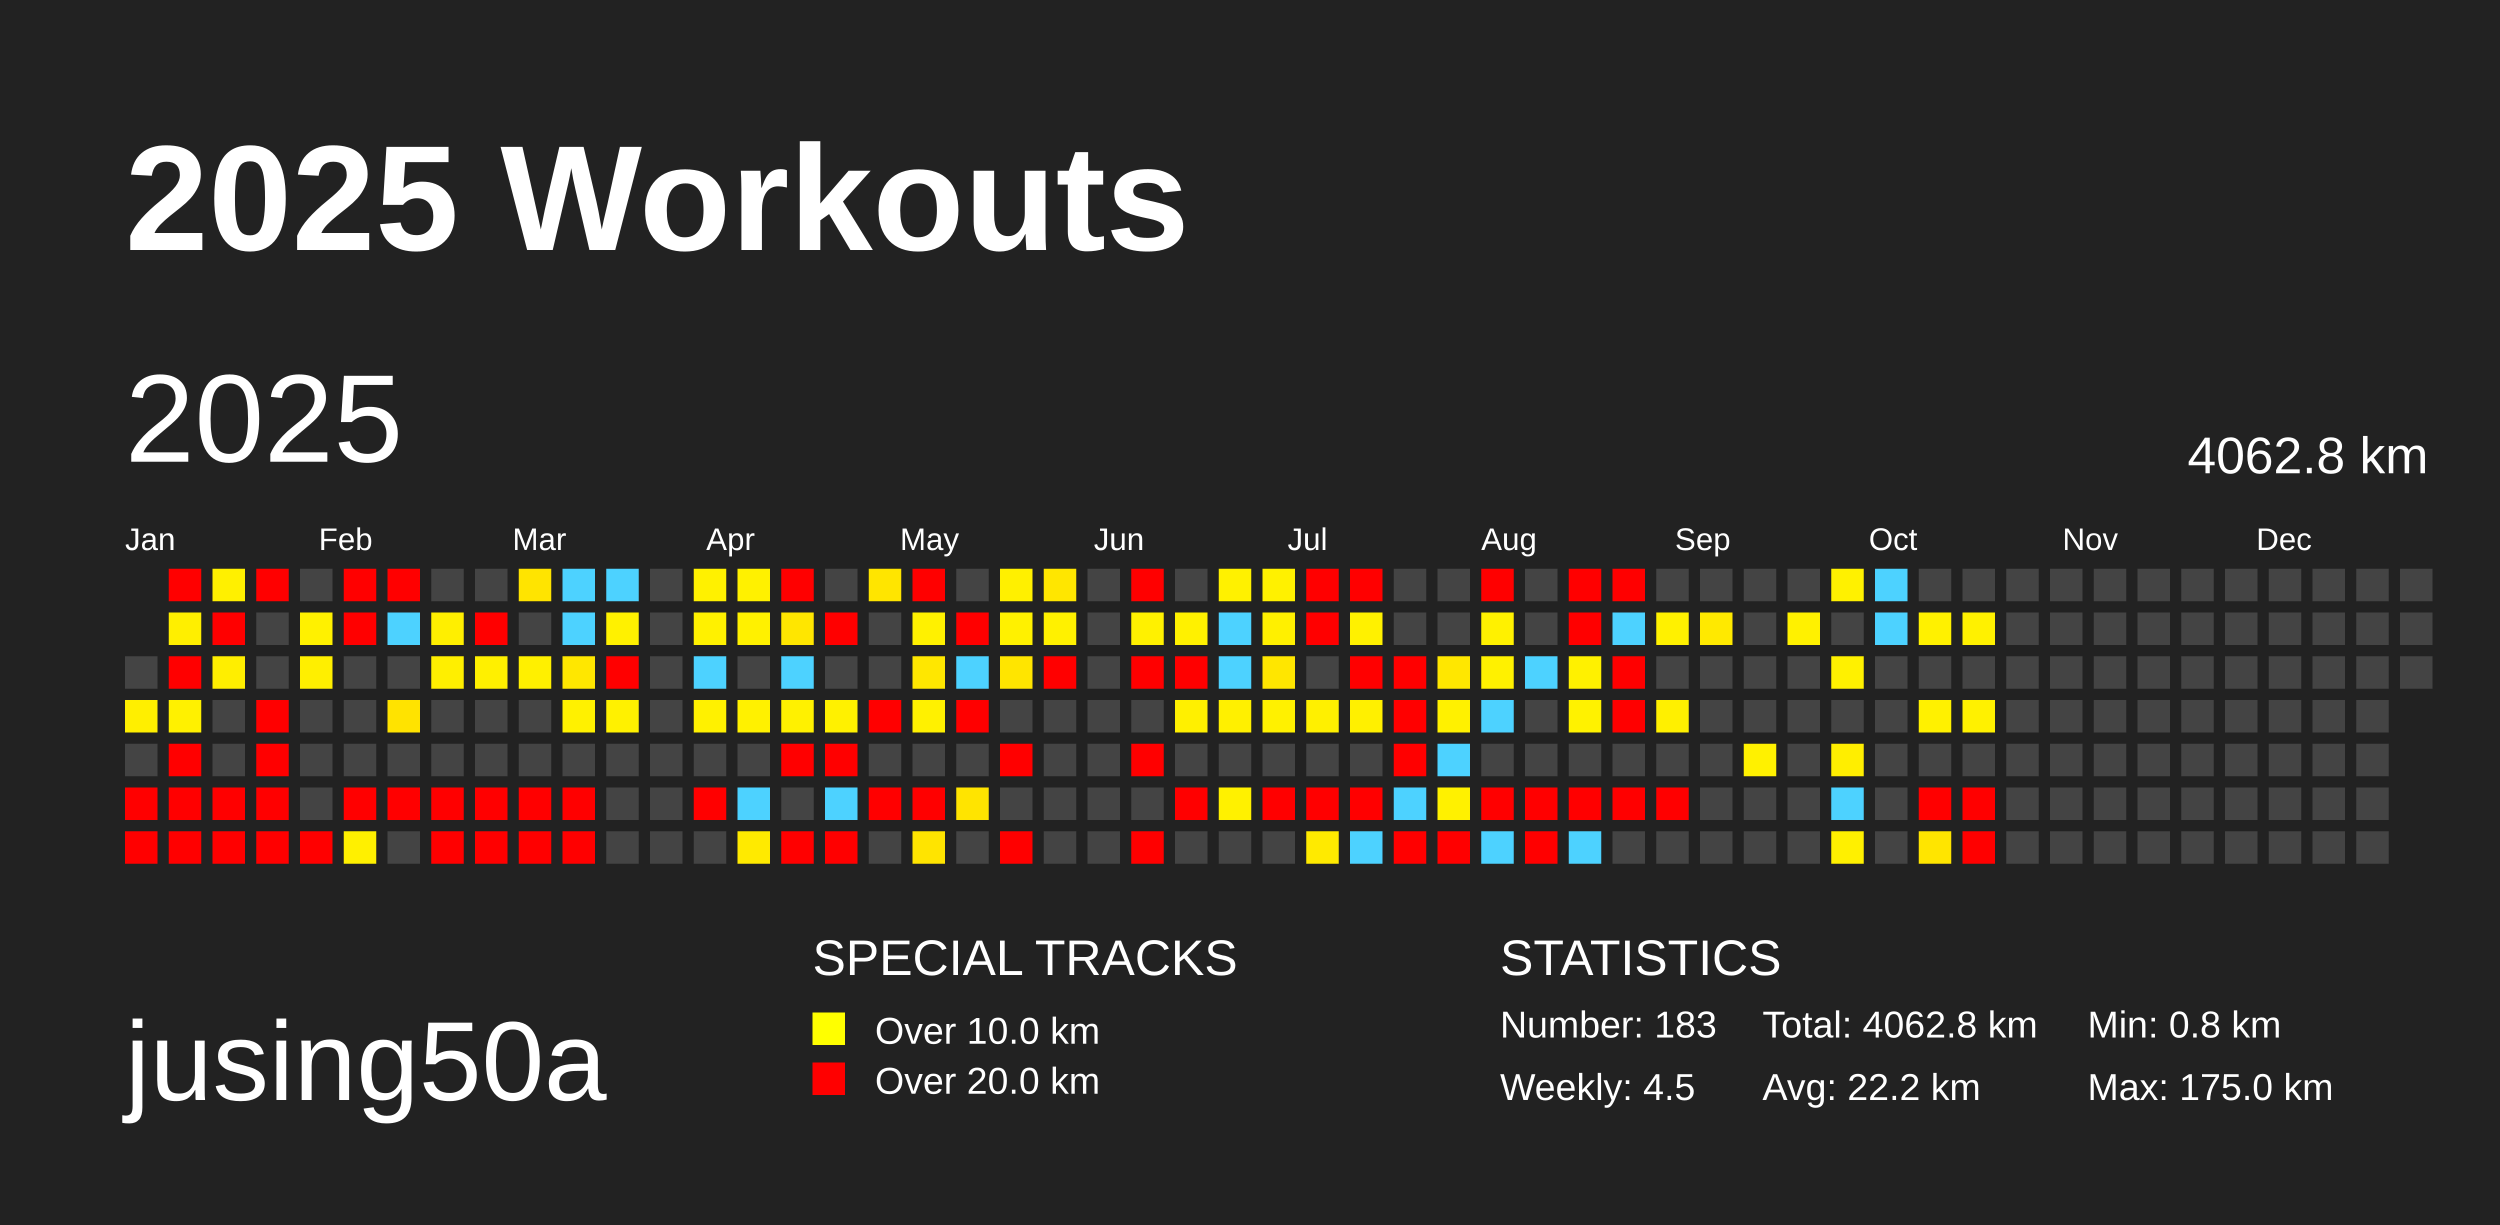
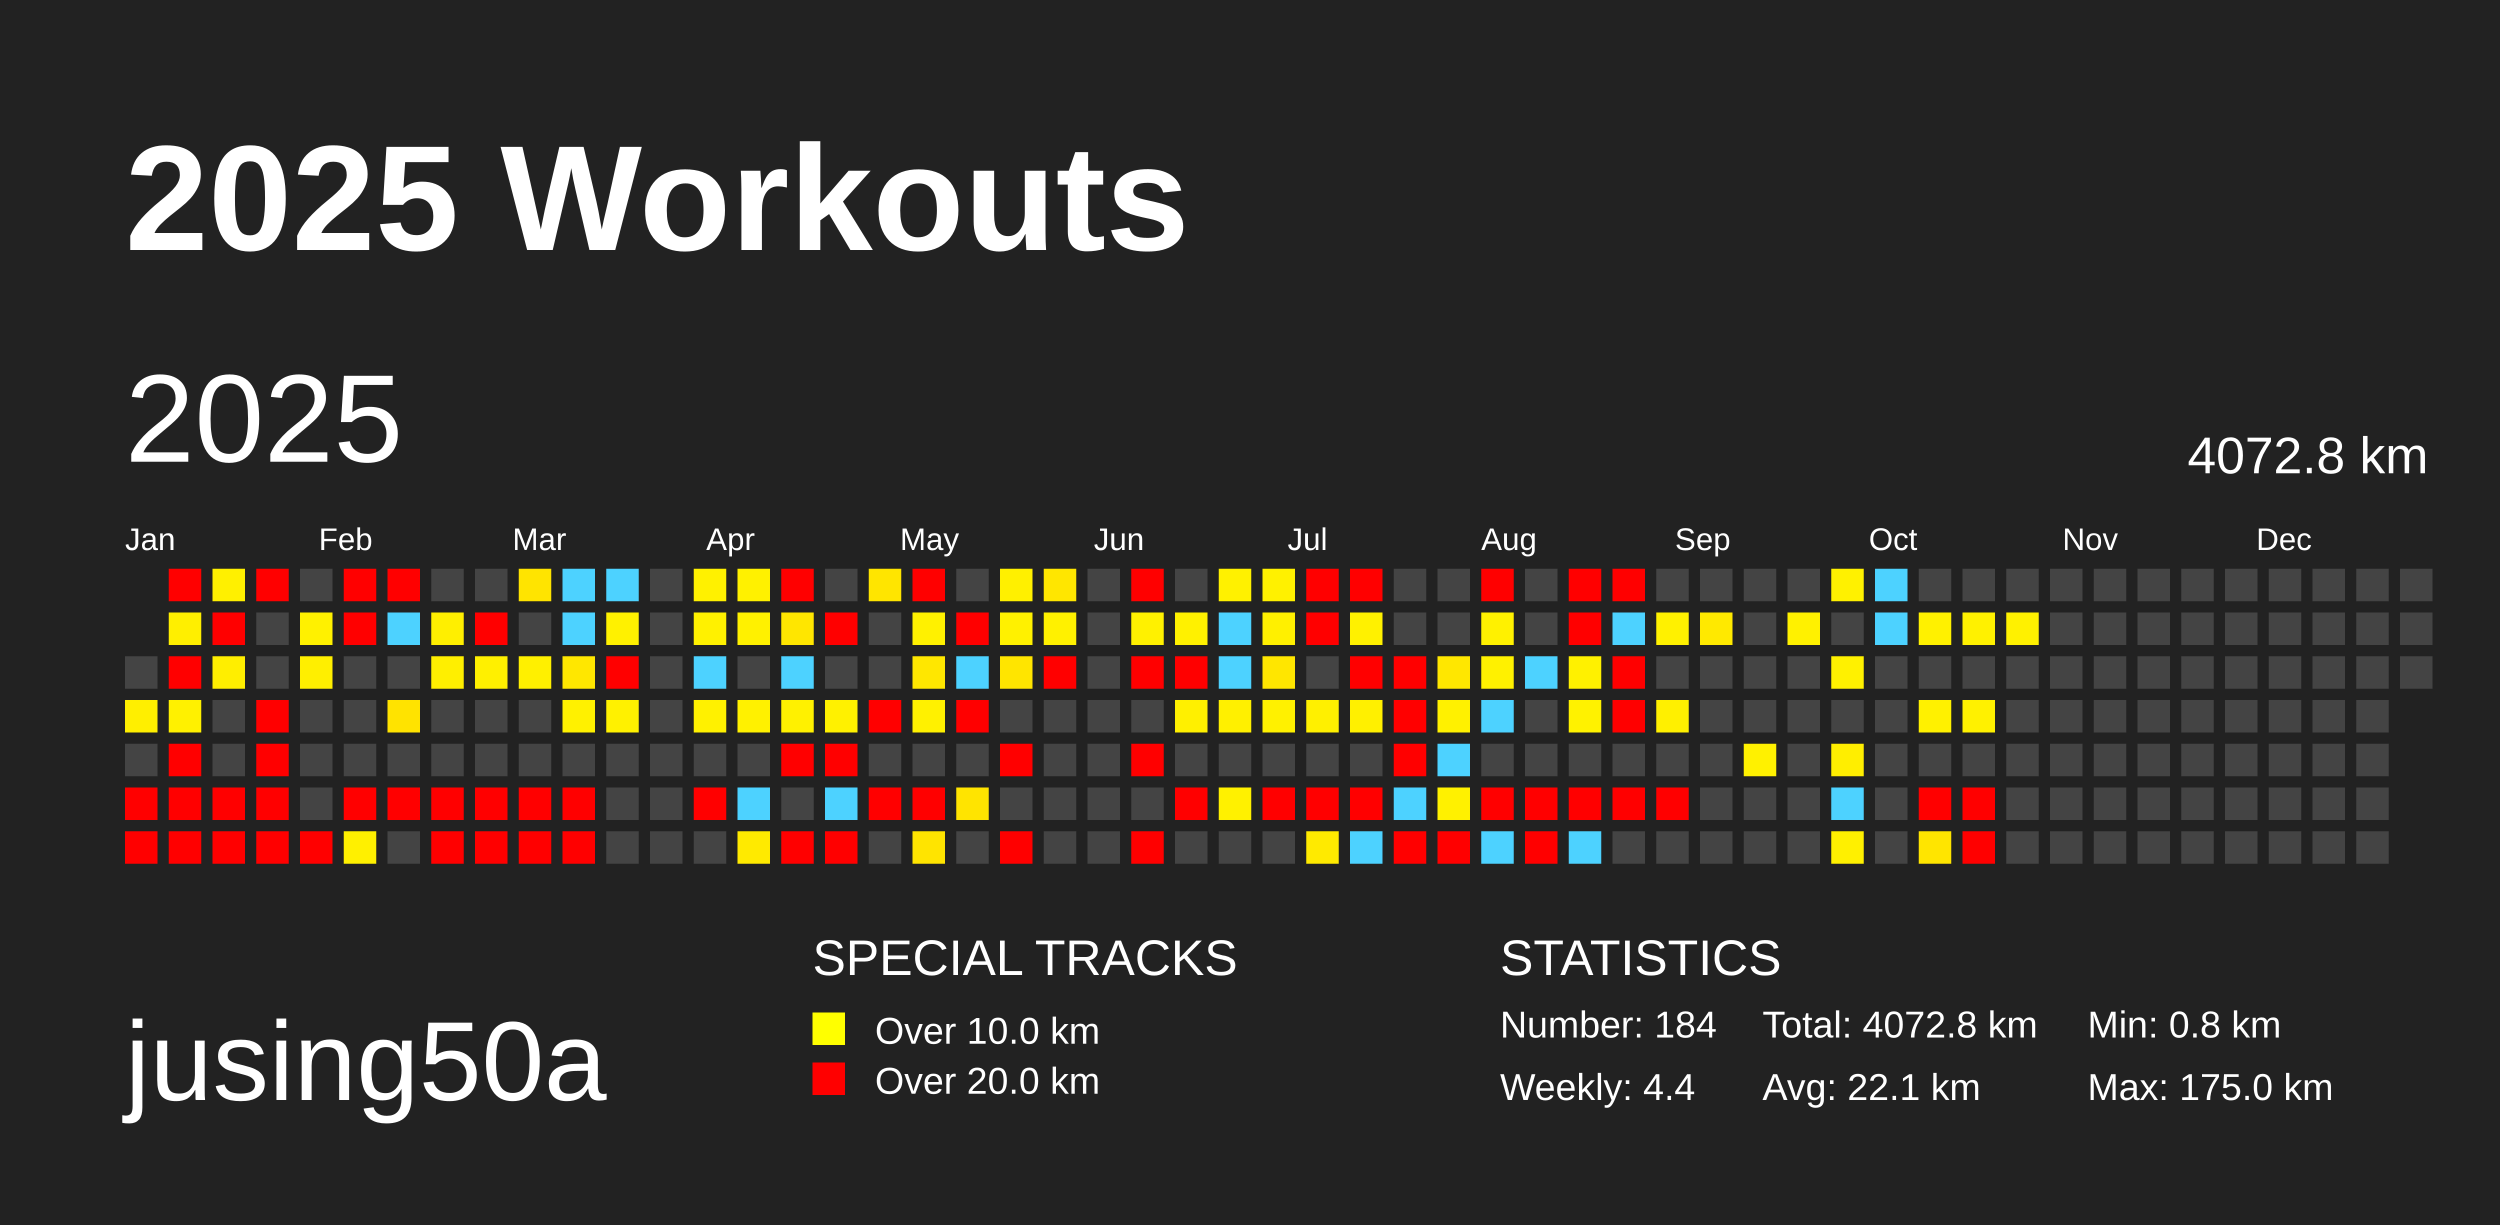
<svg xmlns="http://www.w3.org/2000/svg" baseProfile="full" height="98mm" version="1.1" viewBox="0,0,200,98" width="200mm">
  <defs />
  <rect fill="#222222" height="98" width="200" x="0" y="0" />
  <text fill="#FFFFFF" style="font-size:12px; font-family:Arial; font-weight:bold;" x="10" y="20">2025 Workouts</text>
  <text fill="#FFFFFF" style="font-size:9px; font-family:Arial" x="10" y="88">jusing50a</text>
  <text fill="#FFFFFF" style="font-size:4px; font-family:Arial" x="65" y="78">SPECIAL TRACKS</text>
  <rect fill="yellow" height="2.6" width="2.6" x="65" y="81" />
  <text fill="#FFFFFF" style="font-size:3px; font-family:Arial" x="70" y="83.5">Over 10.0 km</text>
  <rect fill="red" height="2.6" width="2.6" x="65" y="85" />
  <text fill="#FFFFFF" style="font-size:3px; font-family:Arial" x="70" y="87.5">Over 20.0 km</text>
  <text fill="#FFFFFF" style="font-size:4px; font-family:Arial" x="120" y="78">STATISTICS</text>
-   <text fill="#FFFFFF" style="font-size:3px; font-family:Arial" x="120" y="83">Number: 183</text>
-   <text fill="#FFFFFF" style="font-size:3px; font-family:Arial" x="120" y="88">Weekly: 4.5</text>
-   <text fill="#FFFFFF" style="font-size:3px; font-family:Arial" x="141" y="83">Total: 4062.8 km</text>
-   <text fill="#FFFFFF" style="font-size:3px; font-family:Arial" x="141" y="88">Avg: 22.2 km</text>
+   <text fill="#FFFFFF" style="font-size:3px; font-family:Arial" x="120" y="83">Number: 184</text>
+   <text fill="#FFFFFF" style="font-size:3px; font-family:Arial" x="120" y="88">Weekly: 4.4</text>
+   <text fill="#FFFFFF" style="font-size:3px; font-family:Arial" x="141" y="83">Total: 4072.8 km</text>
+   <text fill="#FFFFFF" style="font-size:3px; font-family:Arial" x="141" y="88">Avg: 22.1 km</text>
  <text fill="#FFFFFF" style="font-size:3px; font-family:Arial" x="167" y="83">Min: 0.8 km</text>
  <text fill="#FFFFFF" style="font-size:3px; font-family:Arial" x="167" y="88">Max: 175.0 km</text>
  <text dominant-baseline="hanging" fill="#FFFFFF" style="font-size:10.0px; font-family:Arial;" x="10" y="30">2025</text>
-   <text dominant-baseline="hanging" fill="#FFFFFF" style="font-size:4.125px; font-family:Arial;" x="175" y="35">4062.8 km</text>
+   <text dominant-baseline="hanging" fill="#FFFFFF" style="font-size:4.125px; font-family:Arial;" x="175" y="35">4072.8 km</text>
  <text fill="#FFFFFF" style="font-size:2.5px; font-family:Arial" x="10.0" y="44">Jan</text>
  <text fill="#FFFFFF" style="font-size:2.5px; font-family:Arial" x="25.5" y="44">Feb</text>
  <text fill="#FFFFFF" style="font-size:2.5px; font-family:Arial" x="41.0" y="44">Mar</text>
  <text fill="#FFFFFF" style="font-size:2.5px; font-family:Arial" x="56.5" y="44">Apr</text>
  <text fill="#FFFFFF" style="font-size:2.5px; font-family:Arial" x="72.0" y="44">May</text>
  <text fill="#FFFFFF" style="font-size:2.5px; font-family:Arial" x="87.5" y="44">Jun</text>
  <text fill="#FFFFFF" style="font-size:2.5px; font-family:Arial" x="103.0" y="44">Jul</text>
  <text fill="#FFFFFF" style="font-size:2.5px; font-family:Arial" x="118.5" y="44">Aug</text>
  <text fill="#FFFFFF" style="font-size:2.5px; font-family:Arial" x="134.0" y="44">Sep</text>
  <text fill="#FFFFFF" style="font-size:2.5px; font-family:Arial" x="149.5" y="44">Oct</text>
  <text fill="#FFFFFF" style="font-size:2.5px; font-family:Arial" x="165.0" y="44">Nov</text>
  <text fill="#FFFFFF" style="font-size:2.5px; font-family:Arial" x="180.5" y="44">Dec</text>
  <rect fill="#444444" height="2.6" width="2.6" x="10.0" y="52.5" />
  <rect fill="#ffef00" height="2.6" width="2.6" x="10.0" y="56.0" />
  <rect fill="#444444" height="2.6" width="2.6" x="10.0" y="59.5" />
  <rect fill="red" height="2.6" width="2.6" x="10.0" y="63.0" />
  <rect fill="red" height="2.6" width="2.6" x="10.0" y="66.5" />
  <rect fill="red" height="2.6" width="2.6" x="13.5" y="45.5" />
  <rect fill="#ffef00" height="2.6" width="2.6" x="13.5" y="49.0" />
  <rect fill="red" height="2.6" width="2.6" x="13.5" y="52.5" />
  <rect fill="#fff100" height="2.6" width="2.6" x="13.5" y="56.0" />
  <rect fill="red" height="2.6" width="2.6" x="13.5" y="59.5" />
  <rect fill="red" height="2.6" width="2.6" x="13.5" y="63.0" />
  <rect fill="red" height="2.6" width="2.6" x="13.5" y="66.5" />
  <rect fill="#fff000" height="2.6" width="2.6" x="17.0" y="45.5" />
  <rect fill="red" height="2.6" width="2.6" x="17.0" y="49.0" />
  <rect fill="#ffee00" height="2.6" width="2.6" x="17.0" y="52.5" />
  <rect fill="#444444" height="2.6" width="2.6" x="17.0" y="56.0" />
  <rect fill="#444444" height="2.6" width="2.6" x="17.0" y="59.5" />
  <rect fill="red" height="2.6" width="2.6" x="17.0" y="63.0" />
  <rect fill="red" height="2.6" width="2.6" x="17.0" y="66.5" />
  <rect fill="red" height="2.6" width="2.6" x="20.5" y="45.5" />
  <rect fill="#444444" height="2.6" width="2.6" x="20.5" y="49.0" />
  <rect fill="#444444" height="2.6" width="2.6" x="20.5" y="52.5" />
  <rect fill="red" height="2.6" width="2.6" x="20.5" y="56.0" />
  <rect fill="red" height="2.6" width="2.6" x="20.5" y="59.5" />
  <rect fill="red" height="2.6" width="2.6" x="20.5" y="63.0" />
  <rect fill="red" height="2.6" width="2.6" x="20.5" y="66.5" />
  <rect fill="#444444" height="2.6" width="2.6" x="24.0" y="45.5" />
  <rect fill="#fff100" height="2.6" width="2.6" x="24.0" y="49.0" />
  <rect fill="#ffef00" height="2.6" width="2.6" x="24.0" y="52.5" />
  <rect fill="#444444" height="2.6" width="2.6" x="24.0" y="56.0" />
  <rect fill="#444444" height="2.6" width="2.6" x="24.0" y="59.5" />
  <rect fill="#444444" height="2.6" width="2.6" x="24.0" y="63.0" />
  <rect fill="red" height="2.6" width="2.6" x="24.0" y="66.5" />
  <rect fill="red" height="2.6" width="2.6" x="27.5" y="45.5" />
  <rect fill="red" height="2.6" width="2.6" x="27.5" y="49.0" />
  <rect fill="#444444" height="2.6" width="2.6" x="27.5" y="52.5" />
  <rect fill="#444444" height="2.6" width="2.6" x="27.5" y="56.0" />
  <rect fill="#444444" height="2.6" width="2.6" x="27.5" y="59.5" />
  <rect fill="red" height="2.6" width="2.6" x="27.5" y="63.0" />
  <rect fill="#fff000" height="2.6" width="2.6" x="27.5" y="66.5" />
  <rect fill="red" height="2.6" width="2.6" x="31.0" y="45.5" />
  <rect fill="#4dd2ff" height="2.6" width="2.6" x="31.0" y="49.0" />
  <rect fill="#444444" height="2.6" width="2.6" x="31.0" y="52.5" />
  <rect fill="#ffe300" height="2.6" width="2.6" x="31.0" y="56.0" />
  <rect fill="#444444" height="2.6" width="2.6" x="31.0" y="59.5" />
  <rect fill="red" height="2.6" width="2.6" x="31.0" y="63.0" />
  <rect fill="#444444" height="2.6" width="2.6" x="31.0" y="66.5" />
  <rect fill="#444444" height="2.6" width="2.6" x="34.5" y="45.5" />
  <rect fill="#ffef00" height="2.6" width="2.6" x="34.5" y="49.0" />
  <rect fill="#ffef00" height="2.6" width="2.6" x="34.5" y="52.5" />
  <rect fill="#444444" height="2.6" width="2.6" x="34.5" y="56.0" />
  <rect fill="#444444" height="2.6" width="2.6" x="34.5" y="59.5" />
  <rect fill="red" height="2.6" width="2.6" x="34.5" y="63.0" />
  <rect fill="red" height="2.6" width="2.6" x="34.5" y="66.5" />
  <rect fill="#444444" height="2.6" width="2.6" x="38.0" y="45.5" />
  <rect fill="red" height="2.6" width="2.6" x="38.0" y="49.0" />
  <rect fill="#fff000" height="2.6" width="2.6" x="38.0" y="52.5" />
  <rect fill="#444444" height="2.6" width="2.6" x="38.0" y="56.0" />
  <rect fill="#444444" height="2.6" width="2.6" x="38.0" y="59.5" />
  <rect fill="red" height="2.6" width="2.6" x="38.0" y="63.0" />
  <rect fill="red" height="2.6" width="2.6" x="38.0" y="66.5" />
  <rect fill="#ffe400" height="2.6" width="2.6" x="41.5" y="45.5" />
  <rect fill="#444444" height="2.6" width="2.6" x="41.5" y="49.0" />
  <rect fill="#fff000" height="2.6" width="2.6" x="41.5" y="52.5" />
  <rect fill="#444444" height="2.6" width="2.6" x="41.5" y="56.0" />
  <rect fill="#444444" height="2.6" width="2.6" x="41.5" y="59.5" />
  <rect fill="red" height="2.6" width="2.6" x="41.5" y="63.0" />
  <rect fill="red" height="2.6" width="2.6" x="41.5" y="66.5" />
  <rect fill="#4dd2ff" height="2.6" width="2.6" x="45.0" y="45.5" />
  <rect fill="#4dd2ff" height="2.6" width="2.6" x="45.0" y="49.0" />
  <rect fill="#ffe700" height="2.6" width="2.6" x="45.0" y="52.5" />
  <rect fill="#fff100" height="2.6" width="2.6" x="45.0" y="56.0" />
  <rect fill="#444444" height="2.6" width="2.6" x="45.0" y="59.5" />
  <rect fill="red" height="2.6" width="2.6" x="45.0" y="63.0" />
  <rect fill="red" height="2.6" width="2.6" x="45.0" y="66.5" />
  <rect fill="#4dd2ff" height="2.6" width="2.6" x="48.5" y="45.5" />
  <rect fill="#fff100" height="2.6" width="2.6" x="48.5" y="49.0" />
  <rect fill="red" height="2.6" width="2.6" x="48.5" y="52.5" />
  <rect fill="#fff100" height="2.6" width="2.6" x="48.5" y="56.0" />
  <rect fill="#444444" height="2.6" width="2.6" x="48.5" y="59.5" />
  <rect fill="#444444" height="2.6" width="2.6" x="48.5" y="63.0" />
  <rect fill="#444444" height="2.6" width="2.6" x="48.5" y="66.5" />
  <rect fill="#444444" height="2.6" width="2.6" x="52.0" y="45.5" />
  <rect fill="#444444" height="2.6" width="2.6" x="52.0" y="49.0" />
  <rect fill="#444444" height="2.6" width="2.6" x="52.0" y="52.5" />
  <rect fill="#444444" height="2.6" width="2.6" x="52.0" y="56.0" />
  <rect fill="#444444" height="2.6" width="2.6" x="52.0" y="59.5" />
  <rect fill="#444444" height="2.6" width="2.6" x="52.0" y="63.0" />
  <rect fill="#444444" height="2.6" width="2.6" x="52.0" y="66.5" />
  <rect fill="#fff100" height="2.6" width="2.6" x="55.5" y="45.5" />
  <rect fill="#fff100" height="2.6" width="2.6" x="55.5" y="49.0" />
  <rect fill="#4dd2ff" height="2.6" width="2.6" x="55.5" y="52.5" />
  <rect fill="#fff100" height="2.6" width="2.6" x="55.5" y="56.0" />
  <rect fill="#444444" height="2.6" width="2.6" x="55.5" y="59.5" />
  <rect fill="red" height="2.6" width="2.6" x="55.5" y="63.0" />
  <rect fill="#444444" height="2.6" width="2.6" x="55.5" y="66.5" />
  <rect fill="#fff100" height="2.6" width="2.6" x="59.0" y="45.5" />
  <rect fill="#fff100" height="2.6" width="2.6" x="59.0" y="49.0" />
  <rect fill="#444444" height="2.6" width="2.6" x="59.0" y="52.5" />
  <rect fill="#fff100" height="2.6" width="2.6" x="59.0" y="56.0" />
  <rect fill="#444444" height="2.6" width="2.6" x="59.0" y="59.5" />
  <rect fill="#4dd2ff" height="2.6" width="2.6" x="59.0" y="63.0" />
  <rect fill="#ffea00" height="2.6" width="2.6" x="59.0" y="66.5" />
  <rect fill="red" height="2.6" width="2.6" x="62.5" y="45.5" />
  <rect fill="#ffe600" height="2.6" width="2.6" x="62.5" y="49.0" />
  <rect fill="#4dd2ff" height="2.6" width="2.6" x="62.5" y="52.5" />
  <rect fill="#fff100" height="2.6" width="2.6" x="62.5" y="56.0" />
  <rect fill="red" height="2.6" width="2.6" x="62.5" y="59.5" />
  <rect fill="#444444" height="2.6" width="2.6" x="62.5" y="63.0" />
  <rect fill="red" height="2.6" width="2.6" x="62.5" y="66.5" />
  <rect fill="#444444" height="2.6" width="2.6" x="66.0" y="45.5" />
  <rect fill="red" height="2.6" width="2.6" x="66.0" y="49.0" />
  <rect fill="#444444" height="2.6" width="2.6" x="66.0" y="52.5" />
  <rect fill="#fff100" height="2.6" width="2.6" x="66.0" y="56.0" />
  <rect fill="red" height="2.6" width="2.6" x="66.0" y="59.5" />
  <rect fill="#4dd2ff" height="2.6" width="2.6" x="66.0" y="63.0" />
  <rect fill="red" height="2.6" width="2.6" x="66.0" y="66.5" />
  <rect fill="#ffe500" height="2.6" width="2.6" x="69.5" y="45.5" />
  <rect fill="#444444" height="2.6" width="2.6" x="69.5" y="49.0" />
  <rect fill="#444444" height="2.6" width="2.6" x="69.5" y="52.5" />
  <rect fill="red" height="2.6" width="2.6" x="69.5" y="56.0" />
  <rect fill="#444444" height="2.6" width="2.6" x="69.5" y="59.5" />
  <rect fill="red" height="2.6" width="2.6" x="69.5" y="63.0" />
  <rect fill="#444444" height="2.6" width="2.6" x="69.5" y="66.5" />
  <rect fill="red" height="2.6" width="2.6" x="73.0" y="45.5" />
  <rect fill="#fff100" height="2.6" width="2.6" x="73.0" y="49.0" />
  <rect fill="#ffe700" height="2.6" width="2.6" x="73.0" y="52.5" />
  <rect fill="#fff100" height="2.6" width="2.6" x="73.0" y="56.0" />
  <rect fill="#444444" height="2.6" width="2.6" x="73.0" y="59.5" />
  <rect fill="red" height="2.6" width="2.6" x="73.0" y="63.0" />
  <rect fill="#ffe400" height="2.6" width="2.6" x="73.0" y="66.5" />
  <rect fill="#444444" height="2.6" width="2.6" x="76.5" y="45.5" />
  <rect fill="red" height="2.6" width="2.6" x="76.5" y="49.0" />
  <rect fill="#4dd2ff" height="2.6" width="2.6" x="76.5" y="52.5" />
  <rect fill="red" height="2.6" width="2.6" x="76.5" y="56.0" />
  <rect fill="#444444" height="2.6" width="2.6" x="76.5" y="59.5" />
  <rect fill="#ffe400" height="2.6" width="2.6" x="76.5" y="63.0" />
  <rect fill="#444444" height="2.6" width="2.6" x="76.5" y="66.5" />
  <rect fill="#fff000" height="2.6" width="2.6" x="80.0" y="45.5" />
  <rect fill="#fff100" height="2.6" width="2.6" x="80.0" y="49.0" />
  <rect fill="#ffe500" height="2.6" width="2.6" x="80.0" y="52.5" />
  <rect fill="#444444" height="2.6" width="2.6" x="80.0" y="56.0" />
  <rect fill="red" height="2.6" width="2.6" x="80.0" y="59.5" />
  <rect fill="#444444" height="2.6" width="2.6" x="80.0" y="63.0" />
  <rect fill="red" height="2.6" width="2.6" x="80.0" y="66.5" />
  <rect fill="#ffe600" height="2.6" width="2.6" x="83.5" y="45.5" />
  <rect fill="#fff100" height="2.6" width="2.6" x="83.5" y="49.0" />
  <rect fill="red" height="2.6" width="2.6" x="83.5" y="52.5" />
  <rect fill="#444444" height="2.6" width="2.6" x="83.5" y="56.0" />
  <rect fill="#444444" height="2.6" width="2.6" x="83.5" y="59.5" />
  <rect fill="#444444" height="2.6" width="2.6" x="83.5" y="63.0" />
  <rect fill="#444444" height="2.6" width="2.6" x="83.5" y="66.5" />
  <rect fill="#444444" height="2.6" width="2.6" x="87.0" y="45.5" />
  <rect fill="#444444" height="2.6" width="2.6" x="87.0" y="49.0" />
  <rect fill="#444444" height="2.6" width="2.6" x="87.0" y="52.5" />
  <rect fill="#444444" height="2.6" width="2.6" x="87.0" y="56.0" />
  <rect fill="#444444" height="2.6" width="2.6" x="87.0" y="59.5" />
  <rect fill="#444444" height="2.6" width="2.6" x="87.0" y="63.0" />
  <rect fill="#444444" height="2.6" width="2.6" x="87.0" y="66.5" />
  <rect fill="red" height="2.6" width="2.6" x="90.5" y="45.5" />
  <rect fill="#fff100" height="2.6" width="2.6" x="90.5" y="49.0" />
  <rect fill="red" height="2.6" width="2.6" x="90.5" y="52.5" />
  <rect fill="#444444" height="2.6" width="2.6" x="90.5" y="56.0" />
  <rect fill="red" height="2.6" width="2.6" x="90.5" y="59.5" />
  <rect fill="#444444" height="2.6" width="2.6" x="90.5" y="63.0" />
  <rect fill="red" height="2.6" width="2.6" x="90.5" y="66.5" />
  <rect fill="#444444" height="2.6" width="2.6" x="94.0" y="45.5" />
  <rect fill="#fff100" height="2.6" width="2.6" x="94.0" y="49.0" />
  <rect fill="red" height="2.6" width="2.6" x="94.0" y="52.5" />
  <rect fill="#fff000" height="2.6" width="2.6" x="94.0" y="56.0" />
  <rect fill="#444444" height="2.6" width="2.6" x="94.0" y="59.5" />
  <rect fill="red" height="2.6" width="2.6" x="94.0" y="63.0" />
  <rect fill="#444444" height="2.6" width="2.6" x="94.0" y="66.5" />
  <rect fill="#fff100" height="2.6" width="2.6" x="97.5" y="45.5" />
  <rect fill="#4dd2ff" height="2.6" width="2.6" x="97.5" y="49.0" />
  <rect fill="#4dd2ff" height="2.6" width="2.6" x="97.5" y="52.5" />
  <rect fill="#fff000" height="2.6" width="2.6" x="97.5" y="56.0" />
  <rect fill="#444444" height="2.6" width="2.6" x="97.5" y="59.5" />
  <rect fill="#fff100" height="2.6" width="2.6" x="97.5" y="63.0" />
  <rect fill="#444444" height="2.6" width="2.6" x="97.5" y="66.5" />
  <rect fill="#fff100" height="2.6" width="2.6" x="101.0" y="45.5" />
  <rect fill="#fff000" height="2.6" width="2.6" x="101.0" y="49.0" />
  <rect fill="#ffe600" height="2.6" width="2.6" x="101.0" y="52.5" />
  <rect fill="#fff100" height="2.6" width="2.6" x="101.0" y="56.0" />
  <rect fill="#444444" height="2.6" width="2.6" x="101.0" y="59.5" />
  <rect fill="red" height="2.6" width="2.6" x="101.0" y="63.0" />
  <rect fill="#444444" height="2.6" width="2.6" x="101.0" y="66.5" />
  <rect fill="red" height="2.6" width="2.6" x="104.5" y="45.5" />
  <rect fill="red" height="2.6" width="2.6" x="104.5" y="49.0" />
  <rect fill="#444444" height="2.6" width="2.6" x="104.5" y="52.5" />
  <rect fill="#fff000" height="2.6" width="2.6" x="104.5" y="56.0" />
  <rect fill="#444444" height="2.6" width="2.6" x="104.5" y="59.5" />
  <rect fill="red" height="2.6" width="2.6" x="104.5" y="63.0" />
  <rect fill="#ffea00" height="2.6" width="2.6" x="104.5" y="66.5" />
  <rect fill="red" height="2.6" width="2.6" x="108.0" y="45.5" />
  <rect fill="#fff100" height="2.6" width="2.6" x="108.0" y="49.0" />
  <rect fill="red" height="2.6" width="2.6" x="108.0" y="52.5" />
  <rect fill="#fff000" height="2.6" width="2.6" x="108.0" y="56.0" />
  <rect fill="#444444" height="2.6" width="2.6" x="108.0" y="59.5" />
  <rect fill="red" height="2.6" width="2.6" x="108.0" y="63.0" />
  <rect fill="#4dd2ff" height="2.6" width="2.6" x="108.0" y="66.5" />
  <rect fill="#444444" height="2.6" width="2.6" x="111.5" y="45.5" />
  <rect fill="#444444" height="2.6" width="2.6" x="111.5" y="49.0" />
  <rect fill="red" height="2.6" width="2.6" x="111.5" y="52.5" />
  <rect fill="red" height="2.6" width="2.6" x="111.5" y="56.0" />
  <rect fill="red" height="2.6" width="2.6" x="111.5" y="59.5" />
  <rect fill="#4dd2ff" height="2.6" width="2.6" x="111.5" y="63.0" />
  <rect fill="red" height="2.6" width="2.6" x="111.5" y="66.5" />
  <rect fill="#444444" height="2.6" width="2.6" x="115.0" y="45.5" />
  <rect fill="#444444" height="2.6" width="2.6" x="115.0" y="49.0" />
  <rect fill="#ffe700" height="2.6" width="2.6" x="115.0" y="52.5" />
  <rect fill="#fff100" height="2.6" width="2.6" x="115.0" y="56.0" />
  <rect fill="#4dd2ff" height="2.6" width="2.6" x="115.0" y="59.5" />
  <rect fill="#fff100" height="2.6" width="2.6" x="115.0" y="63.0" />
  <rect fill="red" height="2.6" width="2.6" x="115.0" y="66.5" />
  <rect fill="red" height="2.6" width="2.6" x="118.5" y="45.5" />
  <rect fill="#fff100" height="2.6" width="2.6" x="118.5" y="49.0" />
  <rect fill="#fff100" height="2.6" width="2.6" x="118.5" y="52.5" />
  <rect fill="#4dd2ff" height="2.6" width="2.6" x="118.5" y="56.0" />
  <rect fill="#444444" height="2.6" width="2.6" x="118.5" y="59.5" />
  <rect fill="red" height="2.6" width="2.6" x="118.5" y="63.0" />
  <rect fill="#4dd2ff" height="2.6" width="2.6" x="118.5" y="66.5" />
  <rect fill="#444444" height="2.6" width="2.6" x="122.0" y="45.5" />
  <rect fill="#444444" height="2.6" width="2.6" x="122.0" y="49.0" />
  <rect fill="#4dd2ff" height="2.6" width="2.6" x="122.0" y="52.5" />
  <rect fill="#444444" height="2.6" width="2.6" x="122.0" y="56.0" />
  <rect fill="#444444" height="2.6" width="2.6" x="122.0" y="59.5" />
  <rect fill="red" height="2.6" width="2.6" x="122.0" y="63.0" />
  <rect fill="red" height="2.6" width="2.6" x="122.0" y="66.5" />
  <rect fill="red" height="2.6" width="2.6" x="125.5" y="45.5" />
  <rect fill="red" height="2.6" width="2.6" x="125.5" y="49.0" />
  <rect fill="#fff100" height="2.6" width="2.6" x="125.5" y="52.5" />
  <rect fill="#fff200" height="2.6" width="2.6" x="125.5" y="56.0" />
  <rect fill="#444444" height="2.6" width="2.6" x="125.5" y="59.5" />
  <rect fill="red" height="2.6" width="2.6" x="125.5" y="63.0" />
  <rect fill="#4dd2ff" height="2.6" width="2.6" x="125.5" y="66.5" />
  <rect fill="red" height="2.6" width="2.6" x="129.0" y="45.5" />
  <rect fill="#4dd2ff" height="2.6" width="2.6" x="129.0" y="49.0" />
  <rect fill="red" height="2.6" width="2.6" x="129.0" y="52.5" />
  <rect fill="red" height="2.6" width="2.6" x="129.0" y="56.0" />
  <rect fill="#444444" height="2.6" width="2.6" x="129.0" y="59.5" />
  <rect fill="red" height="2.6" width="2.6" x="129.0" y="63.0" />
  <rect fill="#444444" height="2.6" width="2.6" x="129.0" y="66.5" />
  <rect fill="#444444" height="2.6" width="2.6" x="132.5" y="45.5" />
  <rect fill="#fff100" height="2.6" width="2.6" x="132.5" y="49.0" />
  <rect fill="#444444" height="2.6" width="2.6" x="132.5" y="52.5" />
  <rect fill="#fff000" height="2.6" width="2.6" x="132.5" y="56.0" />
  <rect fill="#444444" height="2.6" width="2.6" x="132.5" y="59.5" />
  <rect fill="red" height="2.6" width="2.6" x="132.5" y="63.0" />
  <rect fill="#444444" height="2.6" width="2.6" x="132.5" y="66.5" />
  <rect fill="#444444" height="2.6" width="2.6" x="136.0" y="45.5" />
  <rect fill="#ffe900" height="2.6" width="2.6" x="136.0" y="49.0" />
  <rect fill="#444444" height="2.6" width="2.6" x="136.0" y="52.5" />
  <rect fill="#444444" height="2.6" width="2.6" x="136.0" y="56.0" />
  <rect fill="#444444" height="2.6" width="2.6" x="136.0" y="59.5" />
  <rect fill="#444444" height="2.6" width="2.6" x="136.0" y="63.0" />
  <rect fill="#444444" height="2.6" width="2.6" x="136.0" y="66.5" />
  <rect fill="#444444" height="2.6" width="2.6" x="139.5" y="45.5" />
  <rect fill="#444444" height="2.6" width="2.6" x="139.5" y="49.0" />
  <rect fill="#444444" height="2.6" width="2.6" x="139.5" y="52.5" />
  <rect fill="#444444" height="2.6" width="2.6" x="139.5" y="56.0" />
  <rect fill="#fff100" height="2.6" width="2.6" x="139.5" y="59.5" />
  <rect fill="#444444" height="2.6" width="2.6" x="139.5" y="63.0" />
  <rect fill="#444444" height="2.6" width="2.6" x="139.5" y="66.5" />
  <rect fill="#444444" height="2.6" width="2.6" x="143.0" y="45.5" />
  <rect fill="#fff100" height="2.6" width="2.6" x="143.0" y="49.0" />
  <rect fill="#444444" height="2.6" width="2.6" x="143.0" y="52.5" />
  <rect fill="#444444" height="2.6" width="2.6" x="143.0" y="56.0" />
  <rect fill="#444444" height="2.6" width="2.6" x="143.0" y="59.5" />
  <rect fill="#444444" height="2.6" width="2.6" x="143.0" y="63.0" />
  <rect fill="#444444" height="2.6" width="2.6" x="143.0" y="66.5" />
  <rect fill="#fff100" height="2.6" width="2.6" x="146.5" y="45.5" />
  <rect fill="#444444" height="2.6" width="2.6" x="146.5" y="49.0" />
  <rect fill="#fff100" height="2.6" width="2.6" x="146.5" y="52.5" />
  <rect fill="#444444" height="2.6" width="2.6" x="146.5" y="56.0" />
  <rect fill="#ffee00" height="2.6" width="2.6" x="146.5" y="59.5" />
  <rect fill="#4dd2ff" height="2.6" width="2.6" x="146.5" y="63.0" />
  <rect fill="#fff000" height="2.6" width="2.6" x="146.5" y="66.5" />
  <rect fill="#4dd2ff" height="2.6" width="2.6" x="150.0" y="45.5" />
  <rect fill="#4dd2ff" height="2.6" width="2.6" x="150.0" y="49.0" />
  <rect fill="#444444" height="2.6" width="2.6" x="150.0" y="52.5" />
  <rect fill="#444444" height="2.6" width="2.6" x="150.0" y="56.0" />
  <rect fill="#444444" height="2.6" width="2.6" x="150.0" y="59.5" />
  <rect fill="#444444" height="2.6" width="2.6" x="150.0" y="63.0" />
  <rect fill="#444444" height="2.6" width="2.6" x="150.0" y="66.5" />
  <rect fill="#444444" height="2.6" width="2.6" x="153.5" y="45.5" />
  <rect fill="#fff100" height="2.6" width="2.6" x="153.5" y="49.0" />
  <rect fill="#444444" height="2.6" width="2.6" x="153.5" y="52.5" />
  <rect fill="#fff100" height="2.6" width="2.6" x="153.5" y="56.0" />
  <rect fill="#444444" height="2.6" width="2.6" x="153.5" y="59.5" />
  <rect fill="red" height="2.6" width="2.6" x="153.5" y="63.0" />
  <rect fill="#ffe500" height="2.6" width="2.6" x="153.5" y="66.5" />
  <rect fill="#444444" height="2.6" width="2.6" x="157.0" y="45.5" />
  <rect fill="#fff100" height="2.6" width="2.6" x="157.0" y="49.0" />
  <rect fill="#444444" height="2.6" width="2.6" x="157.0" y="52.5" />
  <rect fill="#fff100" height="2.6" width="2.6" x="157.0" y="56.0" />
  <rect fill="#444444" height="2.6" width="2.6" x="157.0" y="59.5" />
  <rect fill="red" height="2.6" width="2.6" x="157.0" y="63.0" />
  <rect fill="red" height="2.6" width="2.6" x="157.0" y="66.5" />
  <rect fill="#444444" height="2.6" width="2.6" x="160.5" y="45.5" />
-   <rect fill="#444444" height="2.6" width="2.6" x="160.5" y="49.0" />
+   <rect fill="#fff100" height="2.6" width="2.6" x="160.5" y="49.0" />
  <rect fill="#444444" height="2.6" width="2.6" x="160.5" y="52.5" />
  <rect fill="#444444" height="2.6" width="2.6" x="160.5" y="56.0" />
  <rect fill="#444444" height="2.6" width="2.6" x="160.5" y="59.5" />
  <rect fill="#444444" height="2.6" width="2.6" x="160.5" y="63.0" />
  <rect fill="#444444" height="2.6" width="2.6" x="160.5" y="66.5" />
  <rect fill="#444444" height="2.6" width="2.6" x="164.0" y="45.5" />
  <rect fill="#444444" height="2.6" width="2.6" x="164.0" y="49.0" />
  <rect fill="#444444" height="2.6" width="2.6" x="164.0" y="52.5" />
  <rect fill="#444444" height="2.6" width="2.6" x="164.0" y="56.0" />
  <rect fill="#444444" height="2.6" width="2.6" x="164.0" y="59.5" />
  <rect fill="#444444" height="2.6" width="2.6" x="164.0" y="63.0" />
  <rect fill="#444444" height="2.6" width="2.6" x="164.0" y="66.5" />
  <rect fill="#444444" height="2.6" width="2.6" x="167.5" y="45.5" />
  <rect fill="#444444" height="2.6" width="2.6" x="167.5" y="49.0" />
  <rect fill="#444444" height="2.6" width="2.6" x="167.5" y="52.5" />
  <rect fill="#444444" height="2.6" width="2.6" x="167.5" y="56.0" />
  <rect fill="#444444" height="2.6" width="2.6" x="167.5" y="59.5" />
  <rect fill="#444444" height="2.6" width="2.6" x="167.5" y="63.0" />
  <rect fill="#444444" height="2.6" width="2.6" x="167.5" y="66.5" />
  <rect fill="#444444" height="2.6" width="2.6" x="171.0" y="45.5" />
  <rect fill="#444444" height="2.6" width="2.6" x="171.0" y="49.0" />
  <rect fill="#444444" height="2.6" width="2.6" x="171.0" y="52.5" />
  <rect fill="#444444" height="2.6" width="2.6" x="171.0" y="56.0" />
  <rect fill="#444444" height="2.6" width="2.6" x="171.0" y="59.5" />
  <rect fill="#444444" height="2.6" width="2.6" x="171.0" y="63.0" />
  <rect fill="#444444" height="2.6" width="2.6" x="171.0" y="66.5" />
  <rect fill="#444444" height="2.6" width="2.6" x="174.5" y="45.5" />
  <rect fill="#444444" height="2.6" width="2.6" x="174.5" y="49.0" />
  <rect fill="#444444" height="2.6" width="2.6" x="174.5" y="52.5" />
  <rect fill="#444444" height="2.6" width="2.6" x="174.5" y="56.0" />
  <rect fill="#444444" height="2.6" width="2.6" x="174.5" y="59.5" />
  <rect fill="#444444" height="2.6" width="2.6" x="174.5" y="63.0" />
  <rect fill="#444444" height="2.6" width="2.6" x="174.5" y="66.5" />
  <rect fill="#444444" height="2.6" width="2.6" x="178.0" y="45.5" />
  <rect fill="#444444" height="2.6" width="2.6" x="178.0" y="49.0" />
  <rect fill="#444444" height="2.6" width="2.6" x="178.0" y="52.5" />
  <rect fill="#444444" height="2.6" width="2.6" x="178.0" y="56.0" />
  <rect fill="#444444" height="2.6" width="2.6" x="178.0" y="59.5" />
  <rect fill="#444444" height="2.6" width="2.6" x="178.0" y="63.0" />
  <rect fill="#444444" height="2.6" width="2.6" x="178.0" y="66.5" />
  <rect fill="#444444" height="2.6" width="2.6" x="181.5" y="45.5" />
  <rect fill="#444444" height="2.6" width="2.6" x="181.5" y="49.0" />
  <rect fill="#444444" height="2.6" width="2.6" x="181.5" y="52.5" />
  <rect fill="#444444" height="2.6" width="2.6" x="181.5" y="56.0" />
  <rect fill="#444444" height="2.6" width="2.6" x="181.5" y="59.5" />
  <rect fill="#444444" height="2.6" width="2.6" x="181.5" y="63.0" />
  <rect fill="#444444" height="2.6" width="2.6" x="181.5" y="66.5" />
  <rect fill="#444444" height="2.6" width="2.6" x="185.0" y="45.5" />
  <rect fill="#444444" height="2.6" width="2.6" x="185.0" y="49.0" />
  <rect fill="#444444" height="2.6" width="2.6" x="185.0" y="52.5" />
  <rect fill="#444444" height="2.6" width="2.6" x="185.0" y="56.0" />
  <rect fill="#444444" height="2.6" width="2.6" x="185.0" y="59.5" />
  <rect fill="#444444" height="2.6" width="2.6" x="185.0" y="63.0" />
  <rect fill="#444444" height="2.6" width="2.6" x="185.0" y="66.5" />
  <rect fill="#444444" height="2.6" width="2.6" x="188.5" y="45.5" />
  <rect fill="#444444" height="2.6" width="2.6" x="188.5" y="49.0" />
  <rect fill="#444444" height="2.6" width="2.6" x="188.5" y="52.5" />
  <rect fill="#444444" height="2.6" width="2.6" x="188.5" y="56.0" />
  <rect fill="#444444" height="2.6" width="2.6" x="188.5" y="59.5" />
  <rect fill="#444444" height="2.6" width="2.6" x="188.5" y="63.0" />
  <rect fill="#444444" height="2.6" width="2.6" x="188.5" y="66.5" />
  <rect fill="#444444" height="2.6" width="2.6" x="192.0" y="45.5" />
  <rect fill="#444444" height="2.6" width="2.6" x="192.0" y="49.0" />
  <rect fill="#444444" height="2.6" width="2.6" x="192.0" y="52.5" />
</svg>
